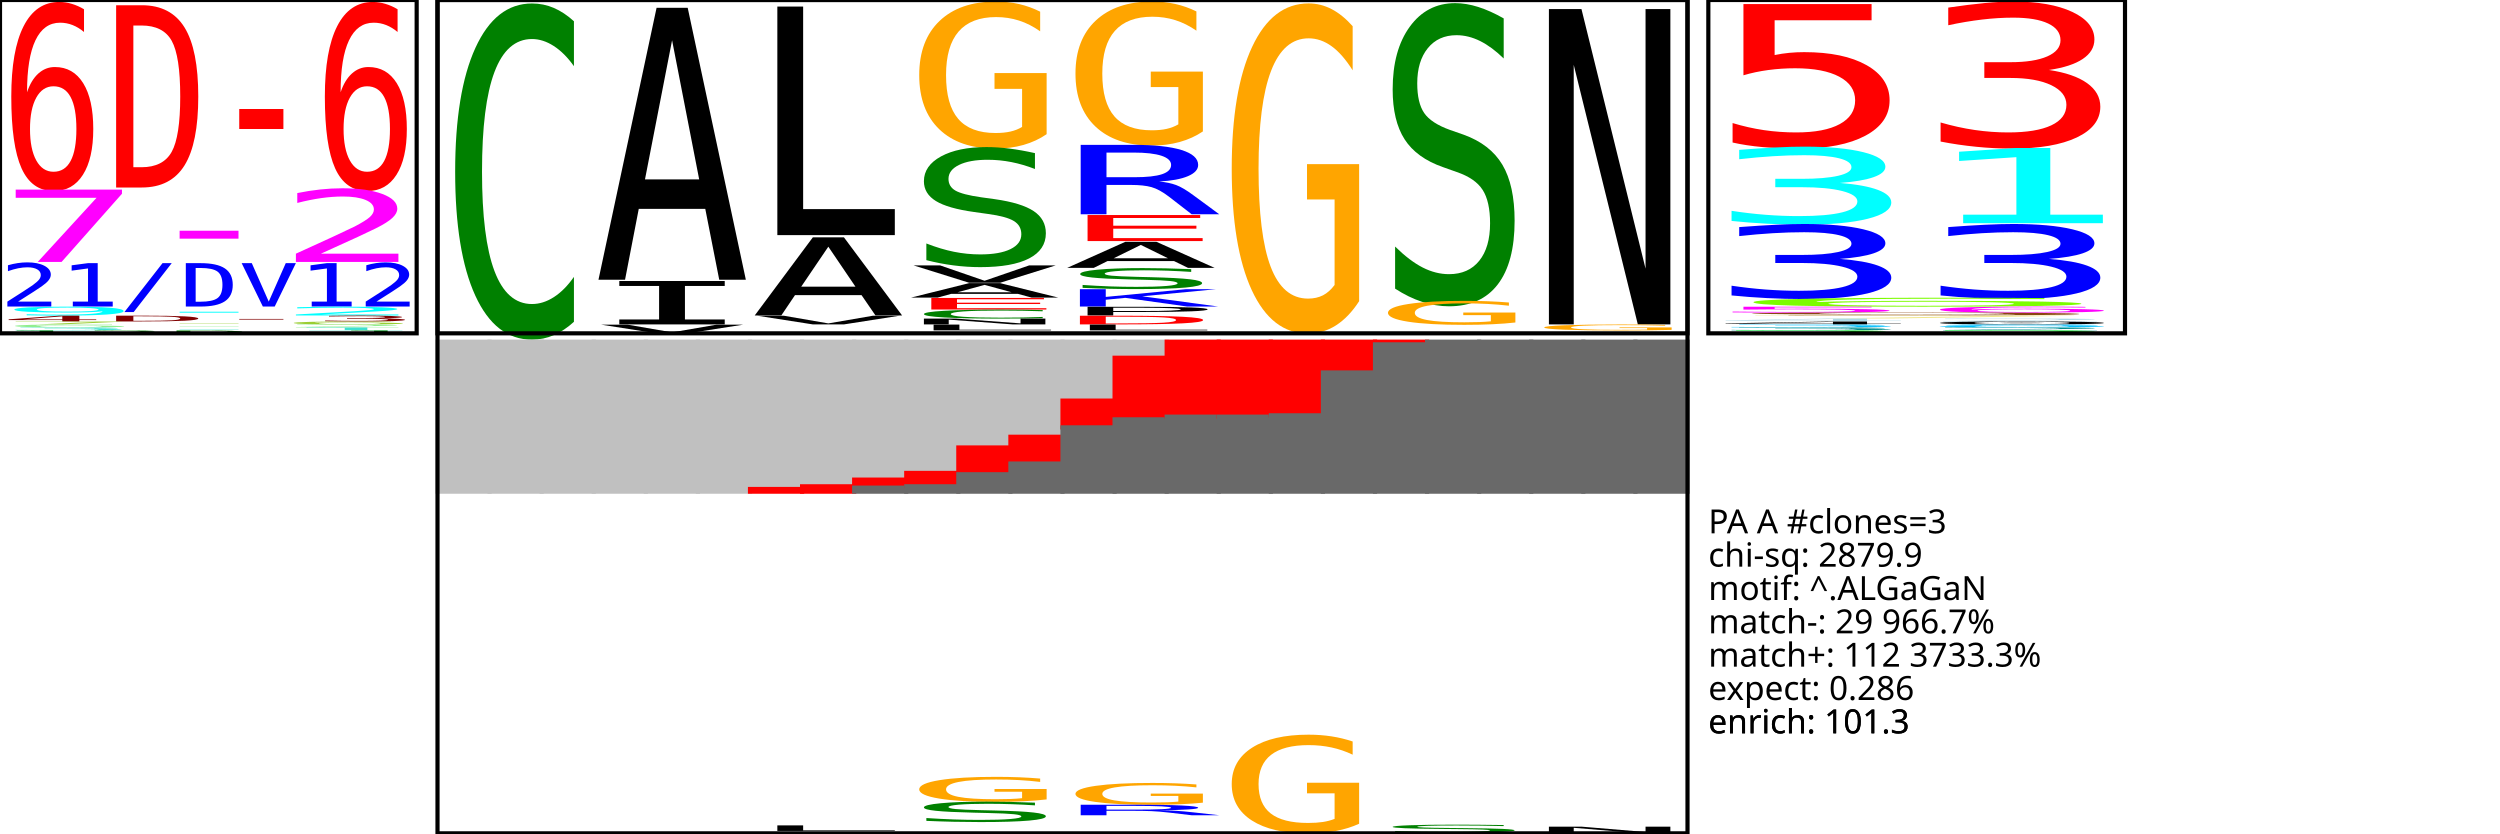
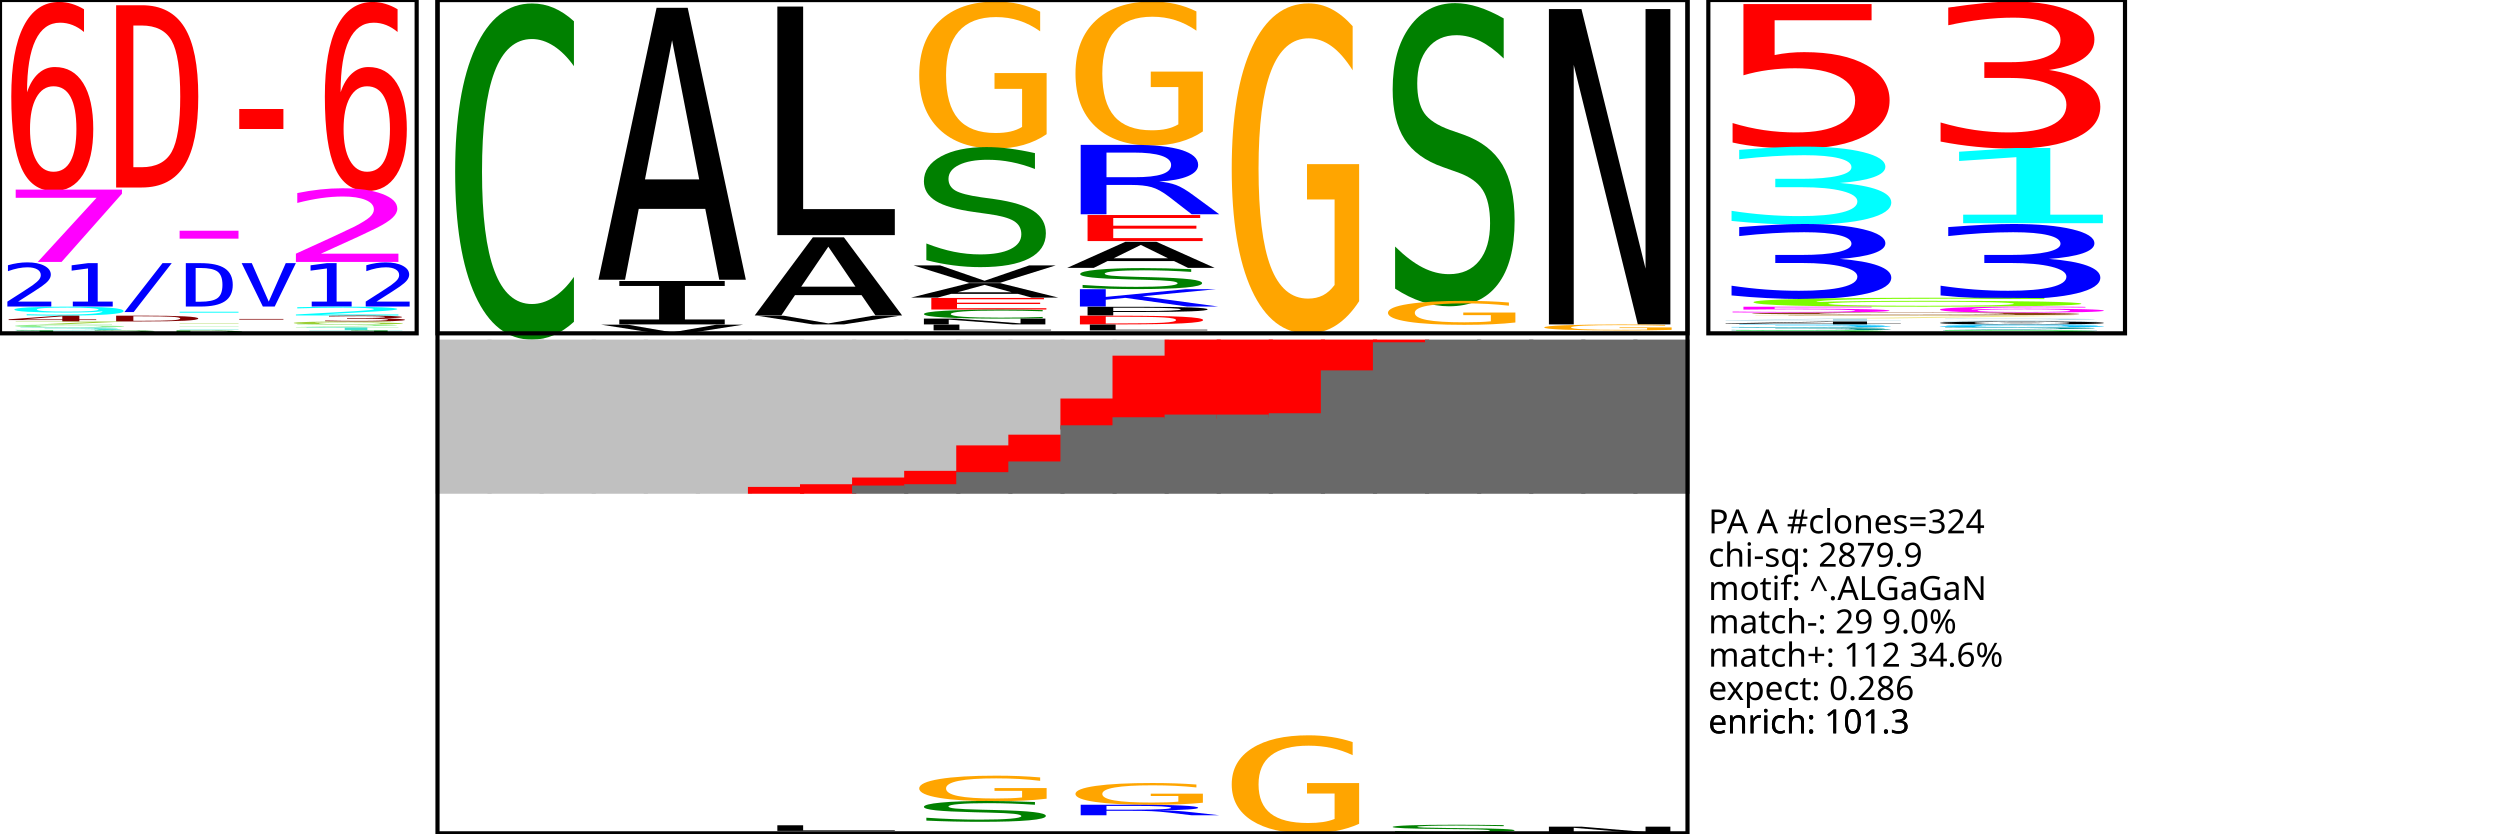
- <svg xmlns="http://www.w3.org/2000/svg" height="200" version="1.1" width="600">
-   <text fill="red" font-family="monospace" font-size="100" transform="scale(0.416667,0.6)" x="0" y="75">6D-6</text>
-   <text fill="magenta" font-family="monospace" font-size="100" transform="scale(0.555556,0.238095)" x="0" y="264">7-2</text>
-   <text fill="blue" font-family="monospace" font-size="100" transform="scale(0.238095,0.142857)" x="0" y="515">21/DV12</text>
-   <text fill="cyan" font-family="monospace" font-size="100" transform="scale(0.555556,0.028571)" x="0" y="2650">9-2</text>
-   <text fill="maroon" font-family="monospace" font-size="100" transform="scale(0.416667,0.019048)" x="0" y="4050">4D-3</text>
-   <text fill="yellowgreen" font-family="monospace" font-size="100" transform="scale(0.555556,0.009524)" x="0" y="8175">7-6</text>
-   <text fill="lightgreen" font-family="monospace" font-size="100" transform="scale(0.555556,0.009524)" x="0" y="8250">6-2</text>
-   <text fill="turquoise" font-family="monospace" font-size="100" transform="scale(0.555556,0.009524)" x="0" y="8325">3-1</text>
-   <text fill="green" font-family="monospace" font-size="100" transform="scale(0.333333,0.009524)" x="0" y="8400">12D-1</text>
-   <rect height="80" style="fill:none;stroke:black;stroke-width:1" width="100" x="0" y="0" />
-   <text fill="green" font-family="monospace" font-size="100" transform="scale(0.625,1.066667)" x="168" y="75">C</text>
-   <text fill="black" font-family="monospace" font-size="100" transform="scale(0.625,0.895238)" x="228" y="75">A</text>
-   <text fill="black" font-family="monospace" font-size="100" transform="scale(0.625,0.142857)" x="228" y="545">I</text>
-   <text fill="black" font-family="monospace" font-size="100" transform="scale(0.625,0.028571)" x="228" y="2800">V</text>
-   <text fill="black" font-family="monospace" font-size="100" transform="scale(0.625,0.752381)" x="288" y="75">L</text>
-   <text fill="black" font-family="monospace" font-size="100" transform="scale(0.625,0.257143)" x="288" y="294.444">A</text>
-   <text fill="black" font-family="monospace" font-size="100" transform="scale(0.625,0.028571)" x="288" y="2725">V</text>
-   <text fill="orange" font-family="monospace" font-size="100" transform="scale(0.625,0.466667)" x="348" y="75">G</text>
-   <text fill="green" font-family="monospace" font-size="100" transform="scale(0.625,0.380952)" x="348" y="166.875">S</text>
-   <text fill="black" font-family="monospace" font-size="100" transform="scale(0.625,0.057143)" x="348" y="1187.5">V</text>
-   <text fill="black" font-family="monospace" font-size="100" transform="scale(0.625,0.047619)" x="348" y="1500">A</text>
-   <text fill="red" font-family="monospace" font-size="100" transform="scale(0.625,0.038095)" x="348" y="1950">E</text>
-   <text fill="green" font-family="monospace" font-size="100" transform="scale(0.625,0.028571)" x="348" y="2675">C</text>
-   <text fill="black" font-family="monospace" font-size="100" transform="scale(0.625,0.019048)" x="348" y="4087.5">N</text>
-   <text fill="black" font-family="monospace" font-size="100" transform="scale(0.625,0.019048)" x="348" y="4162.5">L</text>
-   <text fill="orange" font-family="monospace" font-size="100" transform="scale(0.625,0.457143)" x="408" y="75">G</text>
-   <text fill="blue" font-family="monospace" font-size="100" transform="scale(0.625,0.228571)" x="408" y="225">R</text>
-   <text fill="red" font-family="monospace" font-size="100" transform="scale(0.625,0.085714)" x="408" y="675">E</text>
-   <text fill="black" font-family="monospace" font-size="100" transform="scale(0.625,0.085714)" x="408" y="750">A</text>
-   <text fill="green" font-family="monospace" font-size="100" transform="scale(0.625,0.066667)" x="408" y="1039.286">S</text>
-   <text fill="blue" font-family="monospace" font-size="100" transform="scale(0.625,0.057143)" x="408" y="1287.5">K</text>
-   <text fill="black" font-family="monospace" font-size="100" transform="scale(0.625,0.028571)" x="408" y="2650">P</text>
-   <text fill="red" font-family="monospace" font-size="100" transform="scale(0.625,0.028571)" x="408" y="2725">D</text>
-   <text fill="black" font-family="monospace" font-size="100" transform="scale(0.625,0.019048)" x="408" y="4162.5">L</text>
-   <text fill="orange" font-family="monospace" font-size="100" transform="scale(0.625,1.047619)" x="468" y="75">G</text>
-   <text fill="green" font-family="monospace" font-size="100" transform="scale(0.625,0.961905)" x="528" y="75">S</text>
-   <text fill="orange" font-family="monospace" font-size="100" transform="scale(0.625,0.07619)" x="528" y="1021.875">G</text>
-   <text fill="black" font-family="monospace" font-size="100" transform="scale(0.625,1.038095)" x="588" y="75">N</text>
-   <text fill="orange" font-family="monospace" font-size="100" transform="scale(0.625,0.019048)" x="588" y="4162.5">G</text>
-   <rect height="80" style="fill:none;stroke:black;stroke-width:1" width="300" x="105" y="0" />
-   <rect height="36.0" style="fill:silver;stroke:silver;stroke-width:1" width="12.5" x="105.0" y="82" />
-   <rect height="0.0" style="fill:red;stroke:red;stroke-width:1" width="12.5" x="105.0" y="118.0" />
-   <rect height="0.0" style="fill:dimgray;stroke:dimgray;stroke-width:1" width="12.5" x="105.0" y="118.0" />
-   <rect height="36.0" style="fill:silver;stroke:silver;stroke-width:1" width="12.5" x="117.5" y="82" />
-   <rect height="0.0" style="fill:red;stroke:red;stroke-width:1" width="12.5" x="117.5" y="118.0" />
-   <rect height="0.0" style="fill:dimgray;stroke:dimgray;stroke-width:1" width="12.5" x="117.5" y="118.0" />
-   <rect height="36.0" style="fill:silver;stroke:silver;stroke-width:1" width="12.5" x="130.0" y="82" />
-   <rect height="0.0" style="fill:red;stroke:red;stroke-width:1" width="12.5" x="130.0" y="118.0" />
-   <rect height="0.0" style="fill:dimgray;stroke:dimgray;stroke-width:1" width="12.5" x="130.0" y="118.0" />
-   <rect height="36.0" style="fill:silver;stroke:silver;stroke-width:1" width="12.5" x="142.5" y="82" />
-   <rect height="0.0" style="fill:red;stroke:red;stroke-width:1" width="12.5" x="142.5" y="118.0" />
-   <rect height="0.0" style="fill:dimgray;stroke:dimgray;stroke-width:1" width="12.5" x="142.5" y="118.0" />
-   <rect height="36.0" style="fill:silver;stroke:silver;stroke-width:1" width="12.5" x="155.0" y="82" />
-   <rect height="0.0" style="fill:red;stroke:red;stroke-width:1" width="12.5" x="155.0" y="118.0" />
-   <rect height="0.0" style="fill:dimgray;stroke:dimgray;stroke-width:1" width="12.5" x="155.0" y="118.0" />
-   <rect height="36.0" style="fill:silver;stroke:silver;stroke-width:1" width="12.5" x="167.5" y="82" />
-   <rect height="0.0" style="fill:red;stroke:red;stroke-width:1" width="12.5" x="167.5" y="118.0" />
-   <rect height="0.0" style="fill:dimgray;stroke:dimgray;stroke-width:1" width="12.5" x="167.5" y="118.0" />
-   <rect height="35.357" style="fill:silver;stroke:silver;stroke-width:1" width="12.5" x="180.0" y="82" />
-   <rect height="0.643" style="fill:red;stroke:red;stroke-width:1" width="12.5" x="180.0" y="117.357" />
-   <rect height="0.0" style="fill:dimgray;stroke:dimgray;stroke-width:1" width="12.5" x="180.0" y="118.0" />
-   <rect height="34.714" style="fill:silver;stroke:silver;stroke-width:1" width="12.5" x="192.5" y="82" />
-   <rect height="1.286" style="fill:red;stroke:red;stroke-width:1" width="12.5" x="192.5" y="116.714" />
-   <rect height="0.0" style="fill:dimgray;stroke:dimgray;stroke-width:1" width="12.5" x="192.5" y="118.0" />
-   <rect height="33.107" style="fill:silver;stroke:silver;stroke-width:1" width="12.5" x="205.0" y="82" />
-   <rect height="1.929" style="fill:red;stroke:red;stroke-width:1" width="12.5" x="205.0" y="115.107" />
-   <rect height="0.964" style="fill:dimgray;stroke:dimgray;stroke-width:1" width="12.5" x="205.0" y="117.036" />
-   <rect height="31.5" style="fill:silver;stroke:silver;stroke-width:1" width="12.5" x="217.5" y="82" />
-   <rect height="3.214" style="fill:red;stroke:red;stroke-width:1" width="12.5" x="217.5" y="113.5" />
-   <rect height="1.286" style="fill:dimgray;stroke:dimgray;stroke-width:1" width="12.5" x="217.5" y="116.714" />
-   <rect height="25.393" style="fill:silver;stroke:silver;stroke-width:1" width="12.5" x="230.0" y="82" />
-   <rect height="6.429" style="fill:red;stroke:red;stroke-width:1" width="12.5" x="230.0" y="107.393" />
-   <rect height="4.179" style="fill:dimgray;stroke:dimgray;stroke-width:1" width="12.5" x="230.0" y="113.821" />
-   <rect height="22.821" style="fill:silver;stroke:silver;stroke-width:1" width="12.5" x="242.5" y="82" />
-   <rect height="6.429" style="fill:red;stroke:red;stroke-width:1" width="12.5" x="242.5" y="104.821" />
-   <rect height="6.75" style="fill:dimgray;stroke:dimgray;stroke-width:1" width="12.5" x="242.5" y="111.25" />
-   <rect height="14.143" style="fill:silver;stroke:silver;stroke-width:1" width="12.5" x="255.0" y="82" />
-   <rect height="6.429" style="fill:red;stroke:red;stroke-width:1" width="12.5" x="255.0" y="96.143" />
-   <rect height="15.429" style="fill:dimgray;stroke:dimgray;stroke-width:1" width="12.5" x="255.0" y="102.571" />
-   <rect height="3.857" style="fill:silver;stroke:silver;stroke-width:1" width="12.5" x="267.5" y="82" />
-   <rect height="14.786" style="fill:red;stroke:red;stroke-width:1" width="12.5" x="267.5" y="85.857" />
-   <rect height="17.357" style="fill:dimgray;stroke:dimgray;stroke-width:1" width="12.5" x="267.5" y="100.643" />
-   <rect height="0.0" style="fill:silver;stroke:silver;stroke-width:1" width="12.5" x="280.0" y="82" />
-   <rect height="18.0" style="fill:red;stroke:red;stroke-width:1" width="12.5" x="280.0" y="82.0" />
-   <rect height="18.0" style="fill:dimgray;stroke:dimgray;stroke-width:1" width="12.5" x="280.0" y="100.0" />
-   <rect height="0.0" style="fill:silver;stroke:silver;stroke-width:1" width="12.5" x="292.5" y="82" />
-   <rect height="18.0" style="fill:red;stroke:red;stroke-width:1" width="12.5" x="292.5" y="82.0" />
-   <rect height="18.0" style="fill:dimgray;stroke:dimgray;stroke-width:1" width="12.5" x="292.5" y="100.0" />
-   <rect height="0.0" style="fill:silver;stroke:silver;stroke-width:1" width="12.5" x="305.0" y="82" />
-   <rect height="17.679" style="fill:red;stroke:red;stroke-width:1" width="12.5" x="305.0" y="82.0" />
-   <rect height="18.321" style="fill:dimgray;stroke:dimgray;stroke-width:1" width="12.5" x="305.0" y="99.679" />
-   <rect height="0.0" style="fill:silver;stroke:silver;stroke-width:1" width="12.5" x="317.5" y="82" />
-   <rect height="7.393" style="fill:red;stroke:red;stroke-width:1" width="12.5" x="317.5" y="82.0" />
-   <rect height="28.607" style="fill:dimgray;stroke:dimgray;stroke-width:1" width="12.5" x="317.5" y="89.393" />
-   <rect height="0.0" style="fill:silver;stroke:silver;stroke-width:1" width="12.5" x="330.0" y="82" />
-   <rect height="0.643" style="fill:red;stroke:red;stroke-width:1" width="12.5" x="330.0" y="82.0" />
-   <rect height="35.357" style="fill:dimgray;stroke:dimgray;stroke-width:1" width="12.5" x="330.0" y="82.643" />
-   <rect height="0.0" style="fill:silver;stroke:silver;stroke-width:1" width="12.5" x="342.5" y="82" />
-   <rect height="0.0" style="fill:red;stroke:red;stroke-width:1" width="12.5" x="342.5" y="82.0" />
-   <rect height="36.0" style="fill:dimgray;stroke:dimgray;stroke-width:1" width="12.5" x="342.5" y="82.0" />
-   <rect height="0.0" style="fill:silver;stroke:silver;stroke-width:1" width="12.5" x="355.0" y="82" />
-   <rect height="0.0" style="fill:red;stroke:red;stroke-width:1" width="12.5" x="355.0" y="82.0" />
-   <rect height="36.0" style="fill:dimgray;stroke:dimgray;stroke-width:1" width="12.5" x="355.0" y="82.0" />
-   <rect height="0.0" style="fill:silver;stroke:silver;stroke-width:1" width="12.5" x="367.5" y="82" />
-   <rect height="0.0" style="fill:red;stroke:red;stroke-width:1" width="12.5" x="367.5" y="82.0" />
-   <rect height="36.0" style="fill:dimgray;stroke:dimgray;stroke-width:1" width="12.5" x="367.5" y="82.0" />
-   <rect height="0.0" style="fill:silver;stroke:silver;stroke-width:1" width="12.5" x="380.0" y="82" />
-   <rect height="0.0" style="fill:red;stroke:red;stroke-width:1" width="12.5" x="380.0" y="82.0" />
-   <rect height="36.0" style="fill:dimgray;stroke:dimgray;stroke-width:1" width="12.5" x="380.0" y="82.0" />
-   <rect height="0.0" style="fill:silver;stroke:silver;stroke-width:1" width="12.5" x="392.5" y="82" />
-   <rect height="0.0" style="fill:red;stroke:red;stroke-width:1" width="12.5" x="392.5" y="82.0" />
-   <rect height="36.0" style="fill:dimgray;stroke:dimgray;stroke-width:1" width="12.5" x="392.5" y="82.0" />
-   <text fill="black" font-family="monospace" font-size="100" transform="scale(0.625,0.018269)" x="288" y="10916.039">L</text>
-   <text fill="orange" font-family="monospace" font-size="100" transform="scale(0.625,0.079447)" x="348" y="2420.964">G</text>
-   <text fill="green" font-family="monospace" font-size="100" transform="scale(0.625,0.064855)" x="348" y="3040.68">S</text>
-   <text fill="orange" font-family="monospace" font-size="100" transform="scale(0.625,0.06942)" x="408" y="2781.015">G</text>
-   <text fill="blue" font-family="monospace" font-size="100" transform="scale(0.625,0.03471)" x="408" y="5637.03">R</text>
-   <text fill="orange" font-family="monospace" font-size="100" transform="scale(0.625,0.313299)" x="468" y="637.004">G</text>
-   <text fill="green" font-family="monospace" font-size="100" transform="scale(0.625,0.025323)" x="528" y="7889.785">S</text>
-   <text fill="black" font-family="monospace" font-size="100" transform="scale(0.625,0.021346)" x="588" y="9367.2">N</text>
-   <rect height="200.0" style="fill:none;stroke:black;stroke-width:1" width="300" x="105" y="0" />
-   <text fill="red" font-family="monospace" font-size="100" transform="scale(0.833333,0.466667)" x="492" y="75">53</text>
-   <text fill="cyan" font-family="monospace" font-size="100" transform="scale(0.833333,0.247619)" x="492" y="216.346">31</text>
-   <text fill="blue" font-family="monospace" font-size="100" transform="scale(0.833333,0.238095)" x="492" y="300">33</text>
-   <text fill="lawngreen" font-family="monospace" font-size="100" transform="scale(1.666667,0.028571)" x="246" y="2575">6</text>
-   <text fill="magenta" font-family="monospace" font-size="100" transform="scale(0.833333,0.019048)" x="492" y="3937.5">56</text>
-   <text fill="saddlebrown" font-family="monospace" font-size="100" transform="scale(1.666667,0.009524)" x="246" y="7950">9</text>
-   <text fill="khaki" font-family="monospace" font-size="100" transform="scale(1.666667,0.009524)" x="246" y="8025">7</text>
-   <text fill="lightblue" font-family="monospace" font-size="100" transform="scale(0.833333,0.009524)" x="492" y="8100">42</text>
-   <text fill="black" font-family="monospace" font-size="100" transform="scale(0.833333,0.009524)" x="492" y="8175">40</text>
-   <text fill="deepskyblue" font-family="monospace" font-size="100" transform="scale(0.833333,0.009524)" x="492" y="8250">38</text>
-   <text fill="darkcyan" font-family="monospace" font-size="100" transform="scale(0.833333,0.009524)" x="492" y="8325">32</text>
-   <text fill="lime" font-family="monospace" font-size="100" transform="scale(0.833333,0.009524)" x="492" y="8400">22</text>
-   <rect height="80" style="fill:none;stroke:black;stroke-width:1" width="100" x="410" y="0" />
-   <text fill="black" font-family="Droid Sans Mono" font-size="8.0" font-weight="normal" x="410.000" xml:space="preserve" y="128.000">PA A #clones=3</text>
-   <text fill="black" font-family="Droid Sans Mono" font-size="8.0" font-weight="normal" x="410.000" xml:space="preserve" y="136.000">chi-sq: 2879.9</text>
-   <text fill="black" font-family="Droid Sans Mono" font-size="8.0" font-weight="normal" x="410.000" xml:space="preserve" y="144.000">motif: ^.ALGaGaN</text>
-   <text fill="black" font-family="Droid Sans Mono" font-size="8.0" font-weight="normal" x="410.000" xml:space="preserve" y="152.000">match-: 29 966.7%</text>
-   <text fill="black" font-family="Droid Sans Mono" font-size="8.0" font-weight="normal" x="410.000" xml:space="preserve" y="160.000">match+: 112 3733.3%</text>
-   <text fill="black" font-family="Droid Sans Mono" font-size="8.0" font-weight="normal" x="410.000" xml:space="preserve" y="168.000">expect: 0.286</text>
-   <text fill="black" font-family="Droid Sans Mono" font-size="8.0" font-weight="normal" x="410.000" xml:space="preserve" y="176.000">enrich: 101.3</text>
-   <text fill="black" font-family="Droid Sans Mono" font-size="8.0" font-weight="normal" x="410.000" xml:space="preserve" y="176.000">enrich: 101.3</text>
+ <svg xmlns="http://www.w3.org/2000/svg" width="600" height="200" version="1.1">
+   <text x="0" y="75" font-size="100" font-family="monospace" fill="red" transform="scale(0.416667,0.6)">6D-6</text>
+   <text x="0" y="264" font-size="100" font-family="monospace" fill="magenta" transform="scale(0.555556,0.238095)">7-2</text>
+   <text x="0" y="515" font-size="100" font-family="monospace" fill="blue" transform="scale(0.238095,0.142857)">21/DV12</text>
+   <text x="0" y="2650" font-size="100" font-family="monospace" fill="cyan" transform="scale(0.555556,0.028571)">9-2</text>
+   <text x="0" y="4050" font-size="100" font-family="monospace" fill="maroon" transform="scale(0.416667,0.019048)">4D-3</text>
+   <text x="0" y="8175" font-size="100" font-family="monospace" fill="yellowgreen" transform="scale(0.555556,0.009524)">7-6</text>
+   <text x="0" y="8250" font-size="100" font-family="monospace" fill="lightgreen" transform="scale(0.555556,0.009524)">6-2</text>
+   <text x="0" y="8325" font-size="100" font-family="monospace" fill="turquoise" transform="scale(0.555556,0.009524)">3-1</text>
+   <text x="0" y="8400" font-size="100" font-family="monospace" fill="green" transform="scale(0.333333,0.009524)">12D-1</text>
+   <rect x="0" y="0" height="80" width="100" style="fill:none;stroke:black;stroke-width:1" />
+   <text x="168" y="75" font-size="100" font-family="monospace" fill="green" transform="scale(0.625,1.066667)">C</text>
+   <text x="228" y="75" font-size="100" font-family="monospace" fill="black" transform="scale(0.625,0.895238)">A</text>
+   <text x="228" y="545" font-size="100" font-family="monospace" fill="black" transform="scale(0.625,0.142857)">I</text>
+   <text x="228" y="2800" font-size="100" font-family="monospace" fill="black" transform="scale(0.625,0.028571)">V</text>
+   <text x="288" y="75" font-size="100" font-family="monospace" fill="black" transform="scale(0.625,0.752381)">L</text>
+   <text x="288" y="294.444" font-size="100" font-family="monospace" fill="black" transform="scale(0.625,0.257143)">A</text>
+   <text x="288" y="2725" font-size="100" font-family="monospace" fill="black" transform="scale(0.625,0.028571)">V</text>
+   <text x="348" y="75" font-size="100" font-family="monospace" fill="orange" transform="scale(0.625,0.466667)">G</text>
+   <text x="348" y="166.875" font-size="100" font-family="monospace" fill="green" transform="scale(0.625,0.380952)">S</text>
+   <text x="348" y="1187.5" font-size="100" font-family="monospace" fill="black" transform="scale(0.625,0.057143)">V</text>
+   <text x="348" y="1500" font-size="100" font-family="monospace" fill="black" transform="scale(0.625,0.047619)">A</text>
+   <text x="348" y="1950" font-size="100" font-family="monospace" fill="red" transform="scale(0.625,0.038095)">E</text>
+   <text x="348" y="2675" font-size="100" font-family="monospace" fill="green" transform="scale(0.625,0.028571)">C</text>
+   <text x="348" y="4087.5" font-size="100" font-family="monospace" fill="black" transform="scale(0.625,0.019048)">N</text>
+   <text x="348" y="4162.5" font-size="100" font-family="monospace" fill="black" transform="scale(0.625,0.019048)">L</text>
+   <text x="408" y="75" font-size="100" font-family="monospace" fill="orange" transform="scale(0.625,0.457143)">G</text>
+   <text x="408" y="225" font-size="100" font-family="monospace" fill="blue" transform="scale(0.625,0.228571)">R</text>
+   <text x="408" y="675" font-size="100" font-family="monospace" fill="red" transform="scale(0.625,0.085714)">E</text>
+   <text x="408" y="750" font-size="100" font-family="monospace" fill="black" transform="scale(0.625,0.085714)">A</text>
+   <text x="408" y="1039.286" font-size="100" font-family="monospace" fill="green" transform="scale(0.625,0.066667)">S</text>
+   <text x="408" y="1287.5" font-size="100" font-family="monospace" fill="blue" transform="scale(0.625,0.057143)">K</text>
+   <text x="408" y="2650" font-size="100" font-family="monospace" fill="black" transform="scale(0.625,0.028571)">P</text>
+   <text x="408" y="2725" font-size="100" font-family="monospace" fill="red" transform="scale(0.625,0.028571)">D</text>
+   <text x="408" y="4162.5" font-size="100" font-family="monospace" fill="black" transform="scale(0.625,0.019048)">L</text>
+   <text x="468" y="75" font-size="100" font-family="monospace" fill="orange" transform="scale(0.625,1.047619)">G</text>
+   <text x="528" y="75" font-size="100" font-family="monospace" fill="green" transform="scale(0.625,0.961905)">S</text>
+   <text x="528" y="1021.875" font-size="100" font-family="monospace" fill="orange" transform="scale(0.625,0.07619)">G</text>
+   <text x="588" y="75" font-size="100" font-family="monospace" fill="black" transform="scale(0.625,1.038095)">N</text>
+   <text x="588" y="4162.5" font-size="100" font-family="monospace" fill="orange" transform="scale(0.625,0.019048)">G</text>
+   <rect x="105" y="0" height="80" width="300" style="fill:none;stroke:black;stroke-width:1" />
+   <rect x="105.0" y="82" height="36.0" width="12.5" style="fill:silver;stroke:silver;stroke-width:1" />
+   <rect x="105.0" y="118.0" height="0.0" width="12.5" style="fill:red;stroke:red;stroke-width:1" />
+   <rect x="105.0" y="118.0" height="0.0" width="12.5" style="fill:dimgray;stroke:dimgray;stroke-width:1" />
+   <rect x="117.5" y="82" height="36.0" width="12.5" style="fill:silver;stroke:silver;stroke-width:1" />
+   <rect x="117.5" y="118.0" height="0.0" width="12.5" style="fill:red;stroke:red;stroke-width:1" />
+   <rect x="117.5" y="118.0" height="0.0" width="12.5" style="fill:dimgray;stroke:dimgray;stroke-width:1" />
+   <rect x="130.0" y="82" height="36.0" width="12.5" style="fill:silver;stroke:silver;stroke-width:1" />
+   <rect x="130.0" y="118.0" height="0.0" width="12.5" style="fill:red;stroke:red;stroke-width:1" />
+   <rect x="130.0" y="118.0" height="0.0" width="12.5" style="fill:dimgray;stroke:dimgray;stroke-width:1" />
+   <rect x="142.5" y="82" height="36.0" width="12.5" style="fill:silver;stroke:silver;stroke-width:1" />
+   <rect x="142.5" y="118.0" height="0.0" width="12.5" style="fill:red;stroke:red;stroke-width:1" />
+   <rect x="142.5" y="118.0" height="0.0" width="12.5" style="fill:dimgray;stroke:dimgray;stroke-width:1" />
+   <rect x="155.0" y="82" height="36.0" width="12.5" style="fill:silver;stroke:silver;stroke-width:1" />
+   <rect x="155.0" y="118.0" height="0.0" width="12.5" style="fill:red;stroke:red;stroke-width:1" />
+   <rect x="155.0" y="118.0" height="0.0" width="12.5" style="fill:dimgray;stroke:dimgray;stroke-width:1" />
+   <rect x="167.5" y="82" height="36.0" width="12.5" style="fill:silver;stroke:silver;stroke-width:1" />
+   <rect x="167.5" y="118.0" height="0.0" width="12.5" style="fill:red;stroke:red;stroke-width:1" />
+   <rect x="167.5" y="118.0" height="0.0" width="12.5" style="fill:dimgray;stroke:dimgray;stroke-width:1" />
+   <rect x="180.0" y="82" height="35.357" width="12.5" style="fill:silver;stroke:silver;stroke-width:1" />
+   <rect x="180.0" y="117.357" height="0.643" width="12.5" style="fill:red;stroke:red;stroke-width:1" />
+   <rect x="180.0" y="118.0" height="0.0" width="12.5" style="fill:dimgray;stroke:dimgray;stroke-width:1" />
+   <rect x="192.5" y="82" height="34.714" width="12.5" style="fill:silver;stroke:silver;stroke-width:1" />
+   <rect x="192.5" y="116.714" height="1.286" width="12.5" style="fill:red;stroke:red;stroke-width:1" />
+   <rect x="192.5" y="118.0" height="0.0" width="12.5" style="fill:dimgray;stroke:dimgray;stroke-width:1" />
+   <rect x="205.0" y="82" height="33.107" width="12.5" style="fill:silver;stroke:silver;stroke-width:1" />
+   <rect x="205.0" y="115.107" height="1.929" width="12.5" style="fill:red;stroke:red;stroke-width:1" />
+   <rect x="205.0" y="117.036" height="0.964" width="12.5" style="fill:dimgray;stroke:dimgray;stroke-width:1" />
+   <rect x="217.5" y="82" height="31.5" width="12.5" style="fill:silver;stroke:silver;stroke-width:1" />
+   <rect x="217.5" y="113.5" height="3.214" width="12.5" style="fill:red;stroke:red;stroke-width:1" />
+   <rect x="217.5" y="116.714" height="1.286" width="12.5" style="fill:dimgray;stroke:dimgray;stroke-width:1" />
+   <rect x="230.0" y="82" height="25.393" width="12.5" style="fill:silver;stroke:silver;stroke-width:1" />
+   <rect x="230.0" y="107.393" height="6.429" width="12.5" style="fill:red;stroke:red;stroke-width:1" />
+   <rect x="230.0" y="113.821" height="4.179" width="12.5" style="fill:dimgray;stroke:dimgray;stroke-width:1" />
+   <rect x="242.5" y="82" height="22.821" width="12.5" style="fill:silver;stroke:silver;stroke-width:1" />
+   <rect x="242.5" y="104.821" height="6.429" width="12.5" style="fill:red;stroke:red;stroke-width:1" />
+   <rect x="242.5" y="111.25" height="6.75" width="12.5" style="fill:dimgray;stroke:dimgray;stroke-width:1" />
+   <rect x="255.0" y="82" height="14.143" width="12.5" style="fill:silver;stroke:silver;stroke-width:1" />
+   <rect x="255.0" y="96.143" height="6.429" width="12.5" style="fill:red;stroke:red;stroke-width:1" />
+   <rect x="255.0" y="102.571" height="15.429" width="12.5" style="fill:dimgray;stroke:dimgray;stroke-width:1" />
+   <rect x="267.5" y="82" height="3.857" width="12.5" style="fill:silver;stroke:silver;stroke-width:1" />
+   <rect x="267.5" y="85.857" height="14.786" width="12.5" style="fill:red;stroke:red;stroke-width:1" />
+   <rect x="267.5" y="100.643" height="17.357" width="12.5" style="fill:dimgray;stroke:dimgray;stroke-width:1" />
+   <rect x="280.0" y="82" height="0.0" width="12.5" style="fill:silver;stroke:silver;stroke-width:1" />
+   <rect x="280.0" y="82.0" height="18.0" width="12.5" style="fill:red;stroke:red;stroke-width:1" />
+   <rect x="280.0" y="100.0" height="18.0" width="12.5" style="fill:dimgray;stroke:dimgray;stroke-width:1" />
+   <rect x="292.5" y="82" height="0.0" width="12.5" style="fill:silver;stroke:silver;stroke-width:1" />
+   <rect x="292.5" y="82.0" height="18.0" width="12.5" style="fill:red;stroke:red;stroke-width:1" />
+   <rect x="292.5" y="100.0" height="18.0" width="12.5" style="fill:dimgray;stroke:dimgray;stroke-width:1" />
+   <rect x="305.0" y="82" height="0.0" width="12.5" style="fill:silver;stroke:silver;stroke-width:1" />
+   <rect x="305.0" y="82.0" height="17.679" width="12.5" style="fill:red;stroke:red;stroke-width:1" />
+   <rect x="305.0" y="99.679" height="18.321" width="12.5" style="fill:dimgray;stroke:dimgray;stroke-width:1" />
+   <rect x="317.5" y="82" height="0.0" width="12.5" style="fill:silver;stroke:silver;stroke-width:1" />
+   <rect x="317.5" y="82.0" height="7.393" width="12.5" style="fill:red;stroke:red;stroke-width:1" />
+   <rect x="317.5" y="89.393" height="28.607" width="12.5" style="fill:dimgray;stroke:dimgray;stroke-width:1" />
+   <rect x="330.0" y="82" height="0.0" width="12.5" style="fill:silver;stroke:silver;stroke-width:1" />
+   <rect x="330.0" y="82.0" height="0.643" width="12.5" style="fill:red;stroke:red;stroke-width:1" />
+   <rect x="330.0" y="82.643" height="35.357" width="12.5" style="fill:dimgray;stroke:dimgray;stroke-width:1" />
+   <rect x="342.5" y="82" height="0.0" width="12.5" style="fill:silver;stroke:silver;stroke-width:1" />
+   <rect x="342.5" y="82.0" height="0.0" width="12.5" style="fill:red;stroke:red;stroke-width:1" />
+   <rect x="342.5" y="82.0" height="36.0" width="12.5" style="fill:dimgray;stroke:dimgray;stroke-width:1" />
+   <rect x="355.0" y="82" height="0.0" width="12.5" style="fill:silver;stroke:silver;stroke-width:1" />
+   <rect x="355.0" y="82.0" height="0.0" width="12.5" style="fill:red;stroke:red;stroke-width:1" />
+   <rect x="355.0" y="82.0" height="36.0" width="12.5" style="fill:dimgray;stroke:dimgray;stroke-width:1" />
+   <rect x="367.5" y="82" height="0.0" width="12.5" style="fill:silver;stroke:silver;stroke-width:1" />
+   <rect x="367.5" y="82.0" height="0.0" width="12.5" style="fill:red;stroke:red;stroke-width:1" />
+   <rect x="367.5" y="82.0" height="36.0" width="12.5" style="fill:dimgray;stroke:dimgray;stroke-width:1" />
+   <rect x="380.0" y="82" height="0.0" width="12.5" style="fill:silver;stroke:silver;stroke-width:1" />
+   <rect x="380.0" y="82.0" height="0.0" width="12.5" style="fill:red;stroke:red;stroke-width:1" />
+   <rect x="380.0" y="82.0" height="36.0" width="12.5" style="fill:dimgray;stroke:dimgray;stroke-width:1" />
+   <rect x="392.5" y="82" height="0.0" width="12.5" style="fill:silver;stroke:silver;stroke-width:1" />
+   <rect x="392.5" y="82.0" height="0.0" width="12.5" style="fill:red;stroke:red;stroke-width:1" />
+   <rect x="392.5" y="82.0" height="36.0" width="12.5" style="fill:dimgray;stroke:dimgray;stroke-width:1" />
+   <text x="288" y="10772.252" font-size="100" font-family="monospace" fill="black" transform="scale(0.625,0.018512)">L</text>
+   <text x="348" y="2369.004" font-size="100" font-family="monospace" fill="orange" transform="scale(0.625,0.081122)">G</text>
+   <text x="348" y="2977.03" font-size="100" font-family="monospace" fill="green" transform="scale(0.625,0.066222)">S</text>
+   <text x="408" y="2784.482" font-size="100" font-family="monospace" fill="orange" transform="scale(0.625,0.069337)">G</text>
+   <text x="408" y="5643.965" font-size="100" font-family="monospace" fill="blue" transform="scale(0.625,0.034668)">R</text>
+   <text x="468" y="641.166" font-size="100" font-family="monospace" fill="orange" transform="scale(0.625,0.31127)">G</text>
+   <text x="528" y="7949.654" font-size="100" font-family="monospace" fill="green" transform="scale(0.625,0.025133)">S</text>
+   <text x="588" y="9325.588" font-size="100" font-family="monospace" fill="black" transform="scale(0.625,0.021442)">N</text>
+   <rect x="105" y="0" height="200.0" width="300" style="fill:none;stroke:black;stroke-width:1" />
+   <text x="492" y="75" font-size="100" font-family="monospace" fill="red" transform="scale(0.833333,0.466667)">53</text>
+   <text x="492" y="216.346" font-size="100" font-family="monospace" fill="cyan" transform="scale(0.833333,0.247619)">31</text>
+   <text x="492" y="300" font-size="100" font-family="monospace" fill="blue" transform="scale(0.833333,0.238095)">33</text>
+   <text x="246" y="2575" font-size="100" font-family="monospace" fill="lawngreen" transform="scale(1.666667,0.028571)">6</text>
+   <text x="492" y="3937.5" font-size="100" font-family="monospace" fill="magenta" transform="scale(0.833333,0.019048)">56</text>
+   <text x="246" y="7950" font-size="100" font-family="monospace" fill="saddlebrown" transform="scale(1.666667,0.009524)">9</text>
+   <text x="246" y="8025" font-size="100" font-family="monospace" fill="khaki" transform="scale(1.666667,0.009524)">7</text>
+   <text x="492" y="8100" font-size="100" font-family="monospace" fill="lightblue" transform="scale(0.833333,0.009524)">42</text>
+   <text x="492" y="8175" font-size="100" font-family="monospace" fill="black" transform="scale(0.833333,0.009524)">40</text>
+   <text x="492" y="8250" font-size="100" font-family="monospace" fill="deepskyblue" transform="scale(0.833333,0.009524)">38</text>
+   <text x="492" y="8325" font-size="100" font-family="monospace" fill="darkcyan" transform="scale(0.833333,0.009524)">32</text>
+   <text x="492" y="8400" font-size="100" font-family="monospace" fill="lime" transform="scale(0.833333,0.009524)">22</text>
+   <rect x="410" y="0" height="80" width="100" style="fill:none;stroke:black;stroke-width:1" />
+   <text x="410.000" y="128.000" font-size="8.0" font-weight="normal" font-family="Droid Sans Mono" fill="black" xml:space="preserve">PA A #clones=324</text>
+   <text x="410.000" y="136.000" font-size="8.0" font-weight="normal" font-family="Droid Sans Mono" fill="black" xml:space="preserve">chi-sq: 2879.9</text>
+   <text x="410.000" y="144.000" font-size="8.0" font-weight="normal" font-family="Droid Sans Mono" fill="black" xml:space="preserve">motif: ^.ALGaGaN</text>
+   <text x="410.000" y="152.000" font-size="8.0" font-weight="normal" font-family="Droid Sans Mono" fill="black" xml:space="preserve">match-: 29 9.0%</text>
+   <text x="410.000" y="160.000" font-size="8.0" font-weight="normal" font-family="Droid Sans Mono" fill="black" xml:space="preserve">match+: 112 34.6%</text>
+   <text x="410.000" y="168.000" font-size="8.0" font-weight="normal" font-family="Droid Sans Mono" fill="black" xml:space="preserve">expect: 0.286</text>
+   <text x="410.000" y="176.000" font-size="8.0" font-weight="normal" font-family="Droid Sans Mono" fill="black" xml:space="preserve">enrich: 101.3</text>
+   <text x="410.000" y="176.000" font-size="8.0" font-weight="normal" font-family="Droid Sans Mono" fill="black" xml:space="preserve">enrich: 101.3</text>
</svg>
